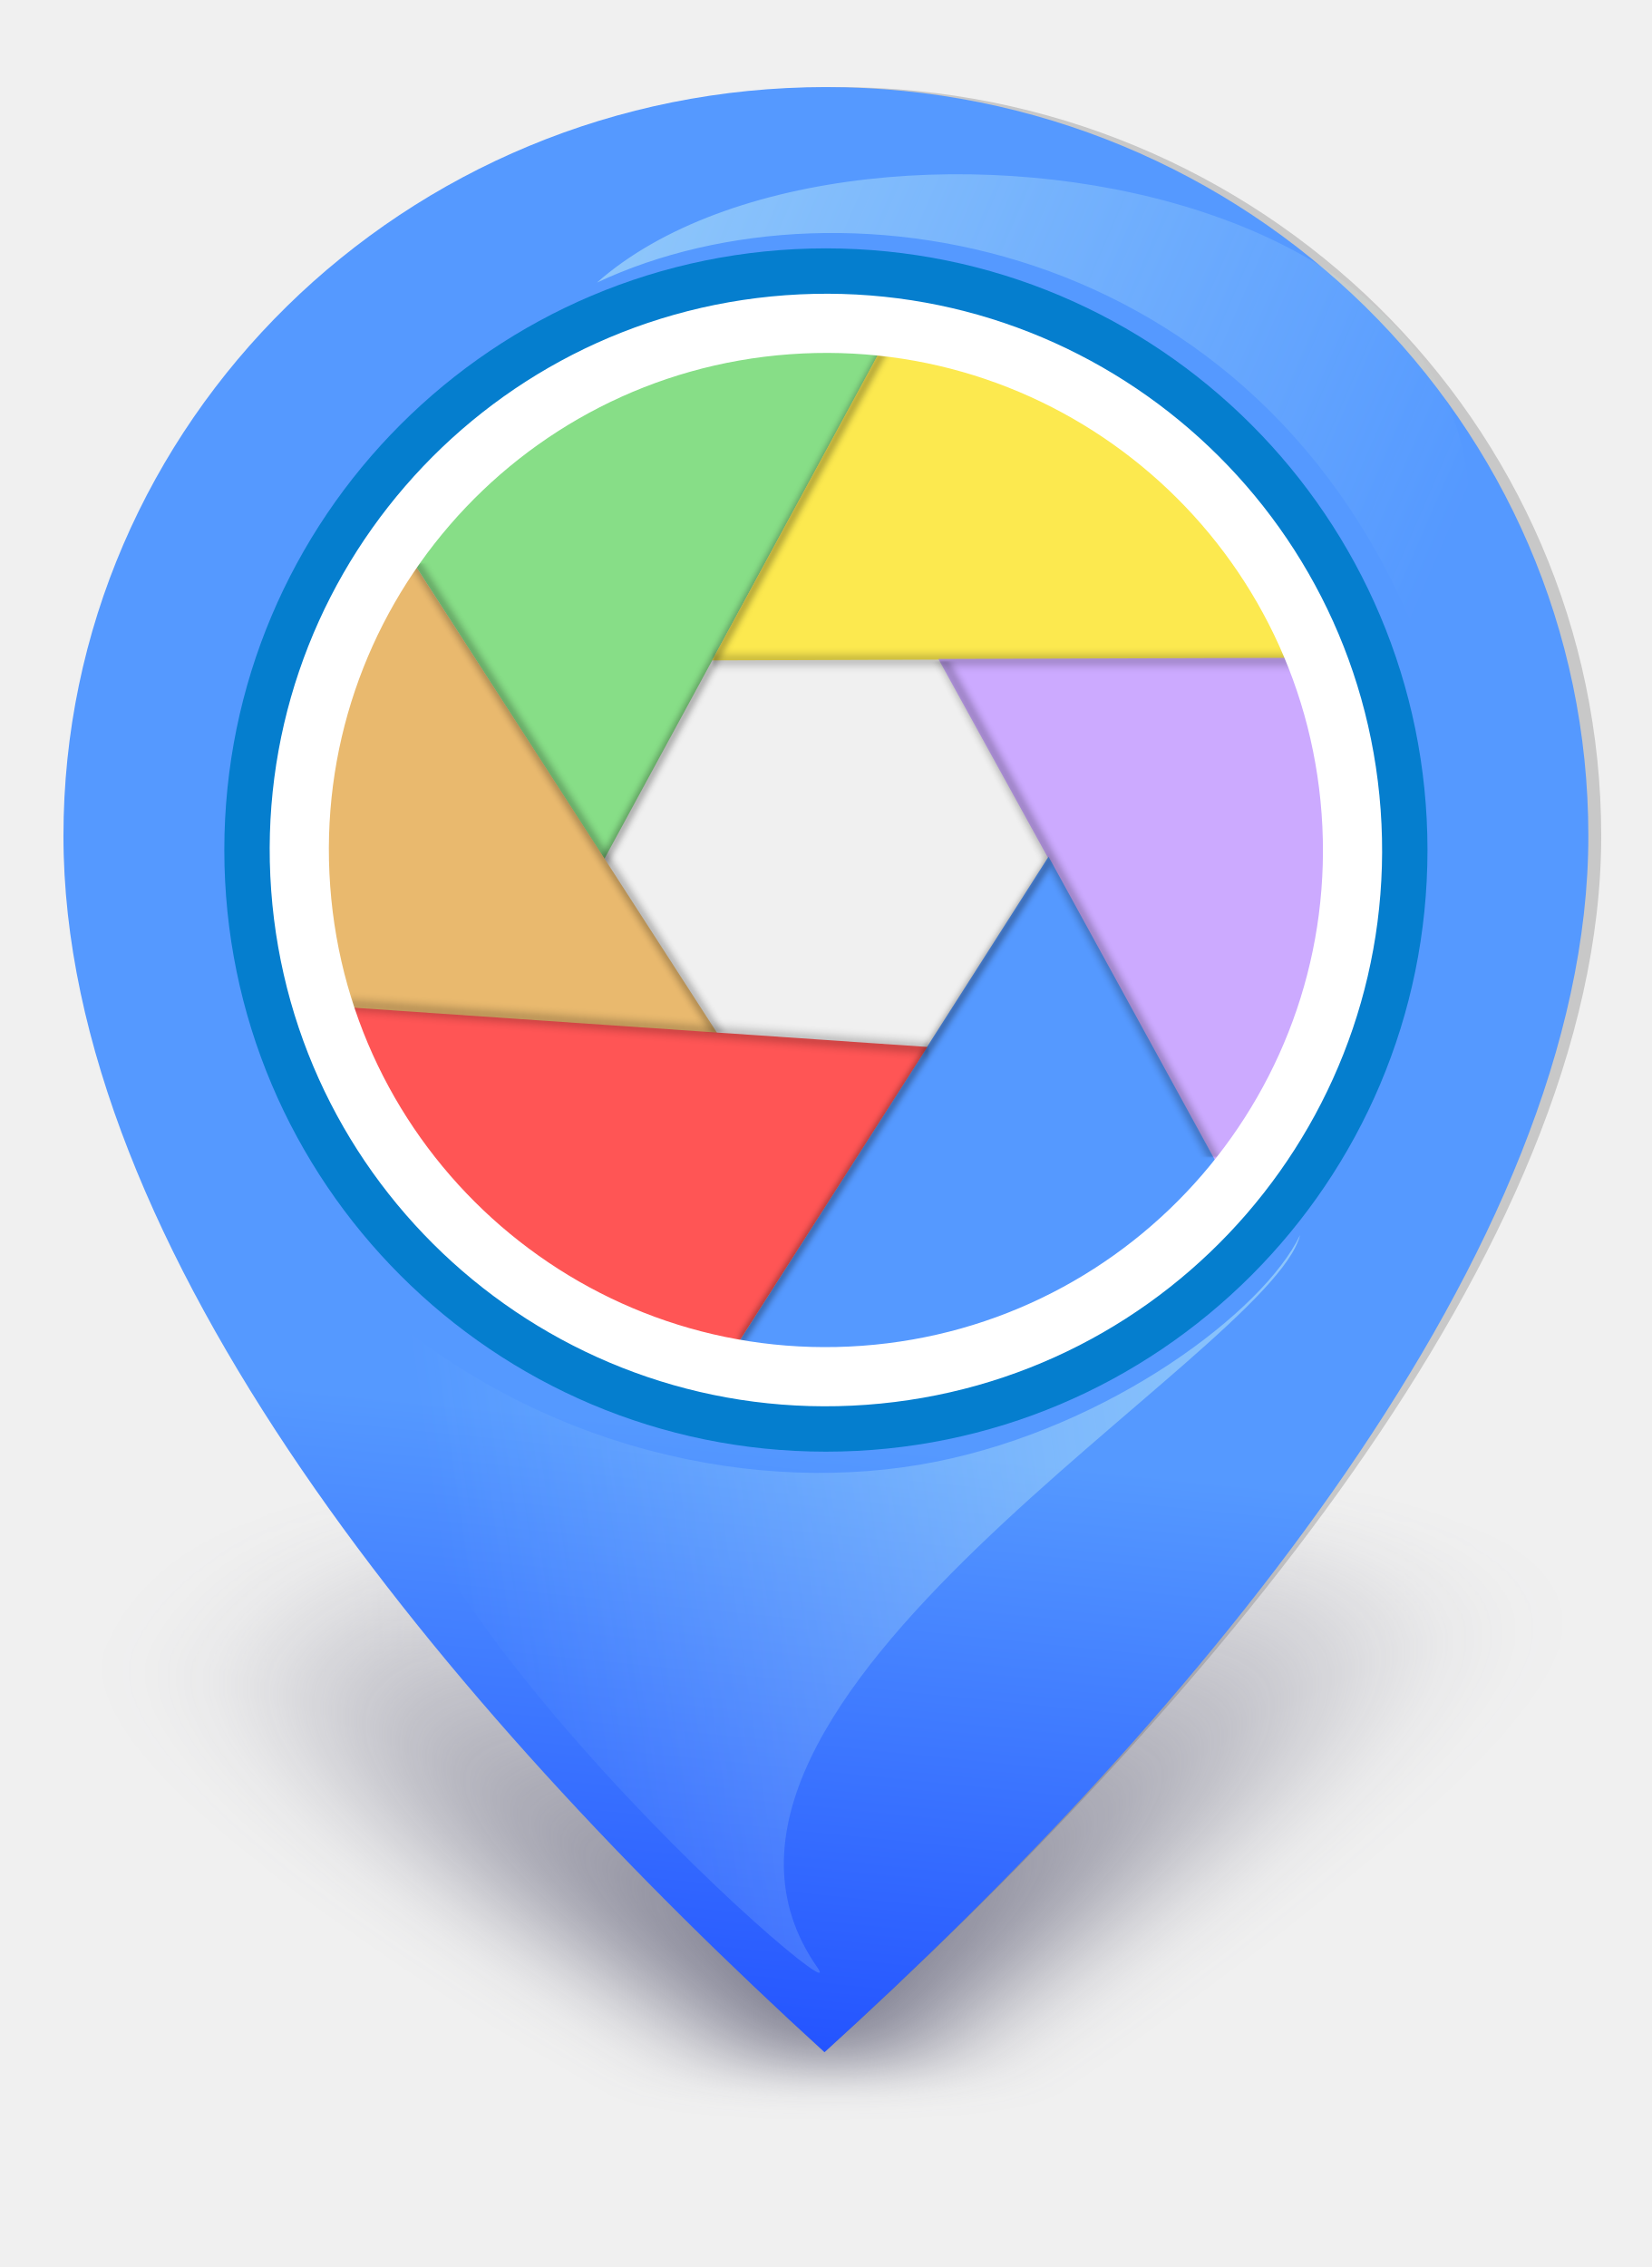
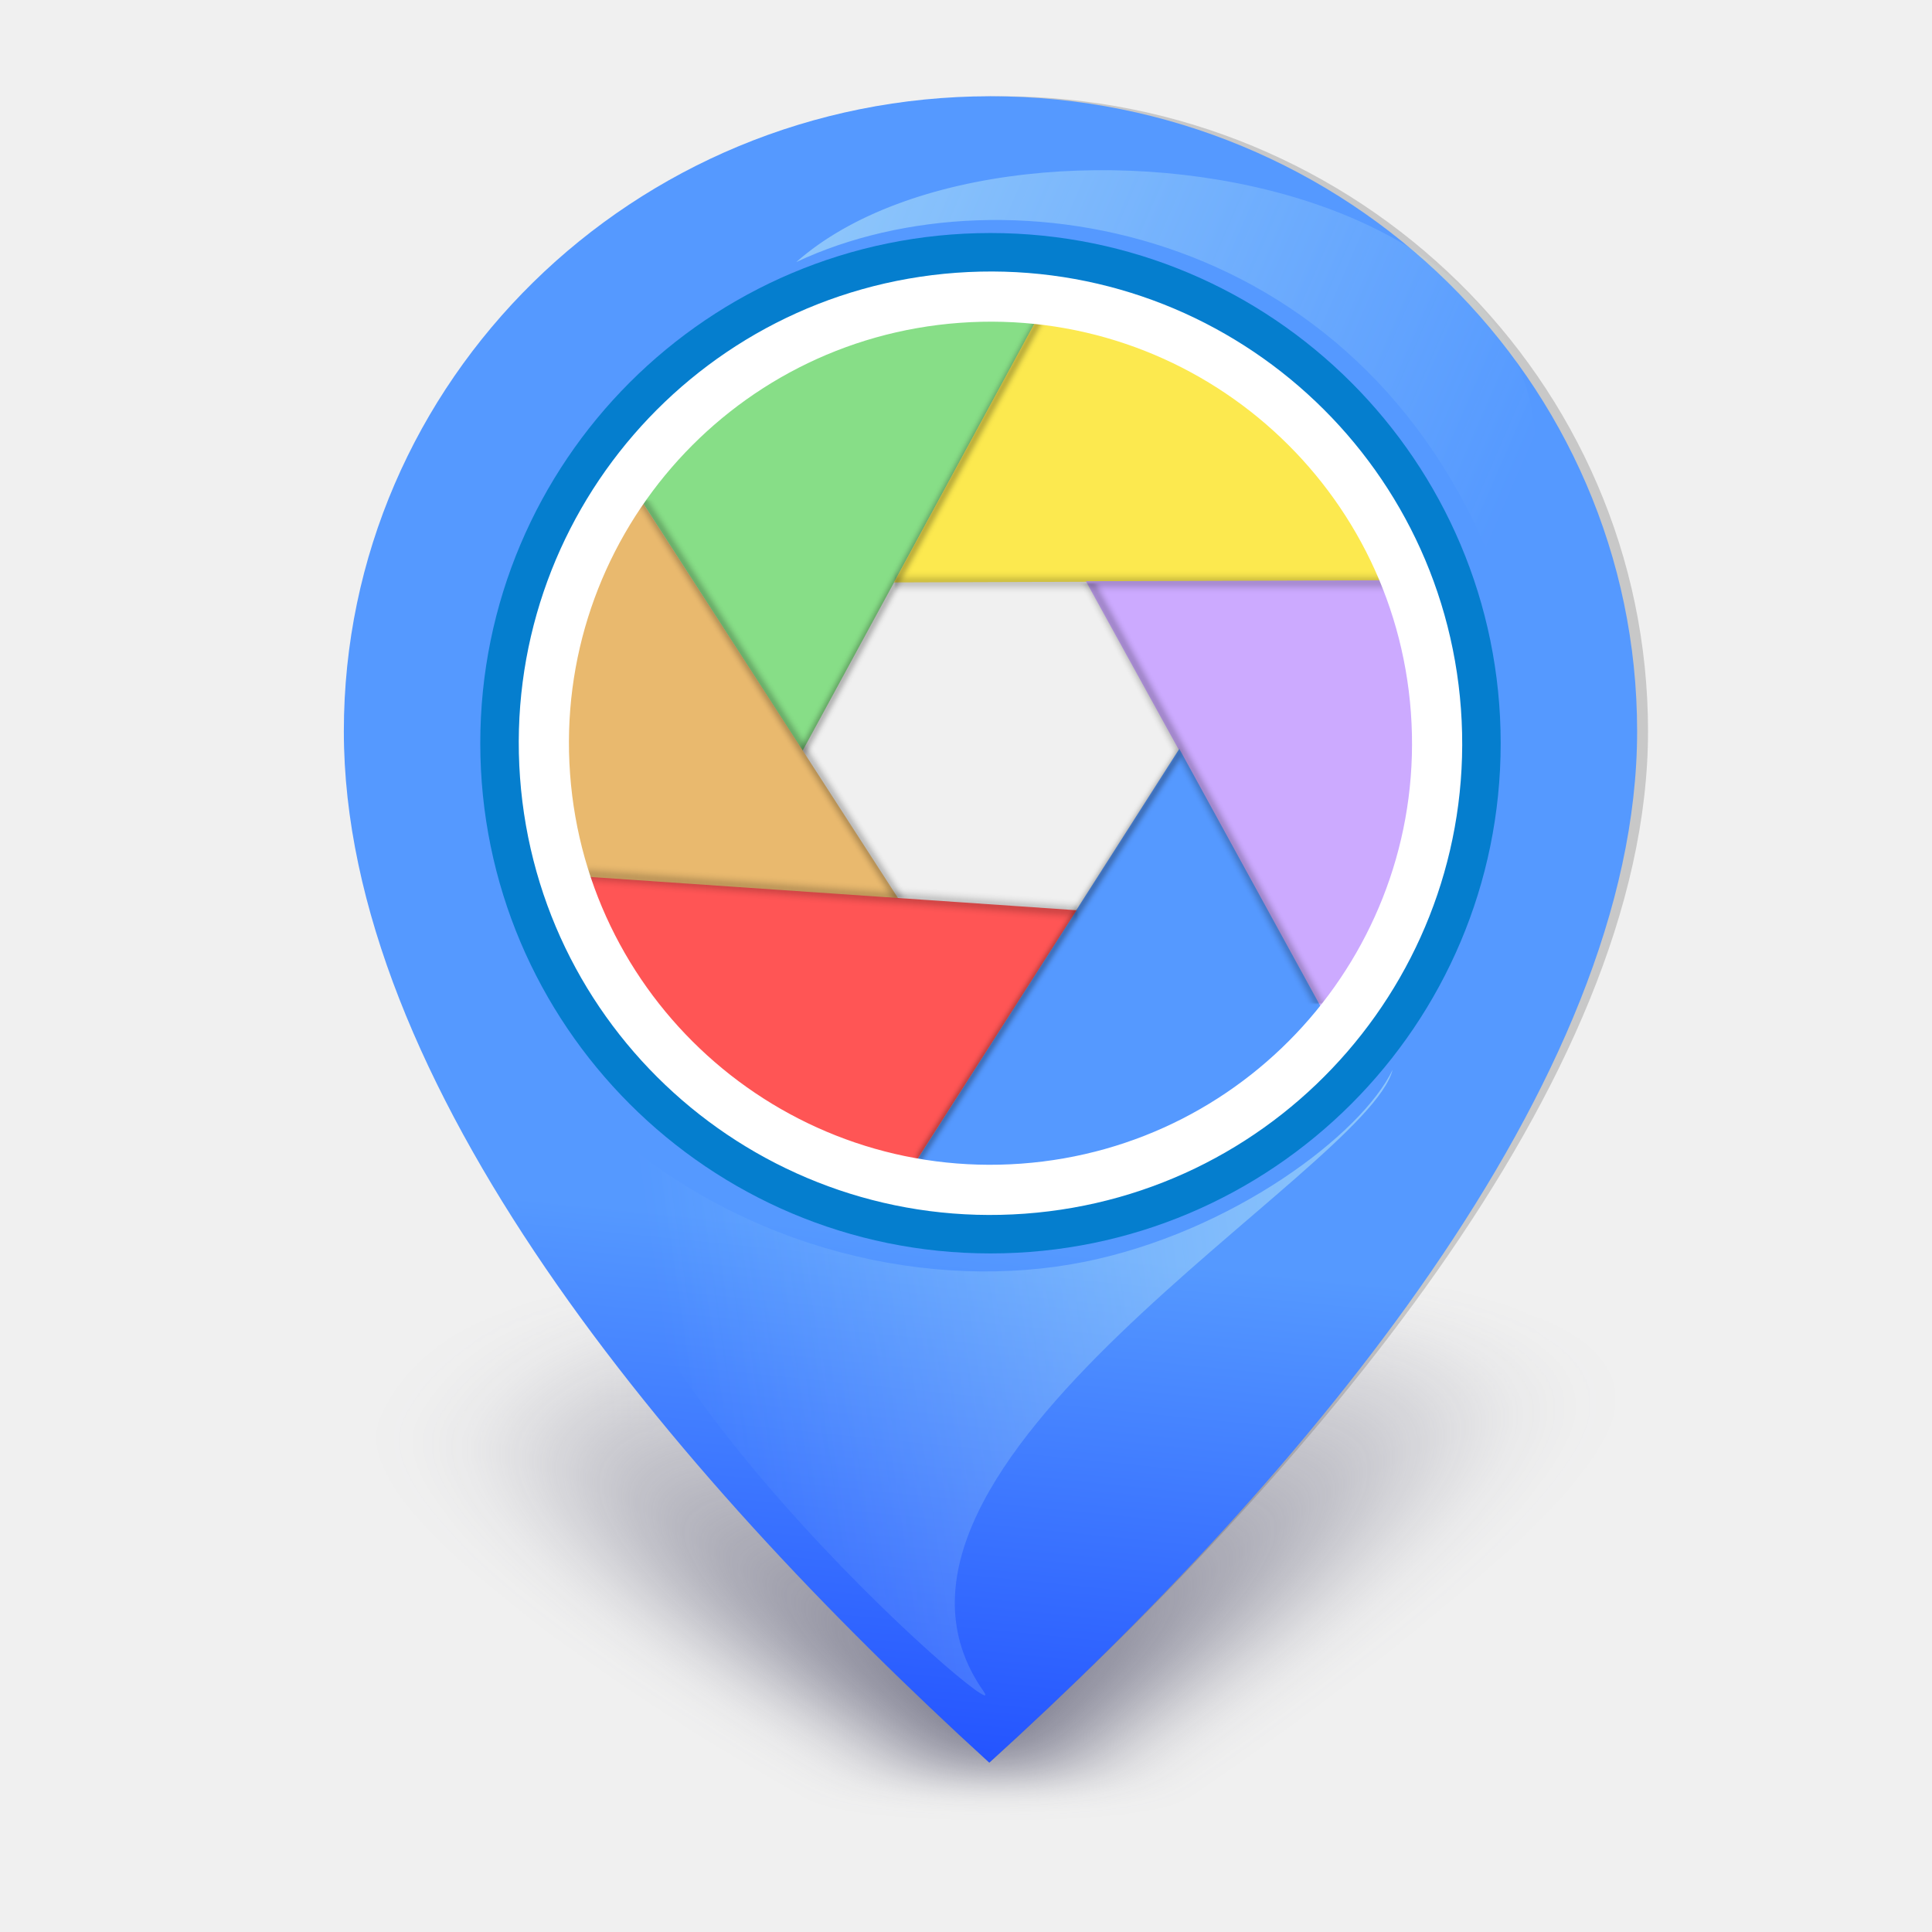
- <svg xmlns="http://www.w3.org/2000/svg" xmlns:xlink="http://www.w3.org/1999/xlink" width="217.532mm" height="298.515mm" viewBox="0 0 770.783 1057.731" id="svg2" version="1.1">
+ <svg xmlns="http://www.w3.org/2000/svg" xmlns:xlink="http://www.w3.org/1999/xlink" width="300mm" height="300mm" viewBox="0 0 1062.992 1062.992" id="svg2" version="1.1">
  <defs id="defs4">
    <linearGradient id="linearGradient6240">
      <stop style="stop-color:#d5fff6;stop-opacity:1;" offset="0" id="stop6242" />
      <stop style="stop-color:#d5fff6;stop-opacity:0;" offset="1" id="stop6244" />
    </linearGradient>
    <linearGradient id="linearGradient5196">
      <stop style="stop-color:#53536c;stop-opacity:1;" offset="0" id="stop5198" />
      <stop style="stop-color:#53536c;stop-opacity:0;" offset="1" id="stop5200" />
    </linearGradient>
    <linearGradient id="linearGradient5154">
      <stop style="stop-color:#5599ff;stop-opacity:1;" offset="0" id="stop5156" />
      <stop style="stop-color:#0021ff;stop-opacity:1" offset="1" id="stop5158" />
    </linearGradient>
-     <filter style="color-interpolation-filters:sRGB" id="filter5150" x="-0.036" width="1.072" y="-0.036" height="1.072">
+     <filter style="color-interpolation-filters:sRGB" id="filter5150" x="-0.057" width="1.113" y="-0.057" height="1.113">
      <feGaussianBlur stdDeviation="8.76" id="feGaussianBlur5152" />
    </filter>
    <linearGradient xlink:href="#linearGradient5154" id="linearGradient5160" x1="-3014.579" y1="809.938" x2="-3068.245" y2="1339.2" gradientUnits="userSpaceOnUse" gradientTransform="matrix(0.9231713,0,0,0.9231713,-233.1641,50.12259)" />
    <linearGradient xlink:href="#linearGradient5196" id="linearGradient5202" x1="-3346.986" y1="28.046" x2="-2880.865" y2="-0.812" gradientUnits="userSpaceOnUse" />
-     <filter style="color-interpolation-filters:sRGB" id="filter6000" x="-0.035" width="1.071" y="-0.02" height="1.039">
+     <filter style="color-interpolation-filters:sRGB" id="filter6000" x="-0.056" width="1.112" y="-0.021" height="1.043">
      <feGaussianBlur stdDeviation="2.003" id="feGaussianBlur6002" />
    </filter>
-     <filter style="color-interpolation-filters:sRGB" id="filter6074" x="-0.037" width="1.075" y="-0.313" height="1.627">
+     <filter style="color-interpolation-filters:sRGB" id="filter6074" x="-0.062" width="1.125" y="-0.198" height="1.395">
      <feGaussianBlur stdDeviation="11.532" id="feGaussianBlur6076" />
    </filter>
-     <linearGradient xlink:href="#linearGradient6240" id="linearGradient6246" x1="-2691.948" y1="311.936" x2="-2924.514" y2="809.496" gradientUnits="userSpaceOnUse" gradientTransform="matrix(0.550444,0.8348721,-0.8348721,0.550444,-939.4396,2772.865)" />
-     <linearGradient xlink:href="#linearGradient6240" id="linearGradient6250" gradientUnits="userSpaceOnUse" gradientTransform="matrix(-0.02714322,-0.9996316,0.9996316,-0.02714322,-3644.031,-2502.008)" x1="-2691.948" y1="311.936" x2="-2924.514" y2="809.496" />
+     <linearGradient xlink:href="#linearGradient6240" id="linearGradient6246" x1="-2691.948" y1="311.936" x2="-2924.514" y2="809.496" gradientUnits="userSpaceOnUse" gradientTransform="rotate(56.60252,-3044.469,514.1141)" />
+     <linearGradient xlink:href="#linearGradient6240" id="linearGradient6250" gradientUnits="userSpaceOnUse" gradientTransform="rotate(-91.55538,-3039.512,522.2095)" x1="-2691.948" y1="311.936" x2="-2924.514" y2="809.496" />
  </defs>
  <g id="layer1" transform="translate(3420.249,-123.5291)">
    <path style="fill:#000000" d="m -97.796,595.617 c -0.818,-1.688 -0.791,-1.732 0.262,-0.431 0.646,0.798 1.479,1.174 1.853,0.836 0.373,-0.338 0.408,-0.144 0.077,0.431 -0.832,1.446 -1.144,1.327 -2.192,-0.836 z M -347.52,568.79 c 0,-0.613 0.496,-1.115 1.102,-1.115 0.823,0 0.868,0.282 0.176,1.115 -0.509,0.613 -1.005,1.115 -1.102,1.115 -0.097,0 -0.176,-0.502 -0.176,-1.115 z" id="path4329" />
    <path style="fill:#000000" d="m -264.471,420.861 c -0.818,-1.688 -0.791,-1.732 0.262,-0.431 0.646,0.798 1.479,1.174 1.853,0.836 0.373,-0.338 0.408,-0.144 0.077,0.431 -0.832,1.446 -1.144,1.327 -2.192,-0.836 z m -249.724,-26.828 c 0,-0.613 0.496,-1.115 1.102,-1.115 0.823,0 0.868,0.282 0.176,1.115 -0.509,0.613 -1.005,1.115 -1.102,1.115 -0.097,0 -0.176,-0.502 -0.176,-1.115 z" id="path4327" />
-     <g id="g6266">
+     <g id="g6266" transform="translate(159.5748,12.32861)">
      <path style="opacity:1;fill:#c8c8c8;fill-opacity:1;stroke:none;stroke-width:24.156;stroke-miterlimit:4;stroke-dasharray:none;stroke-opacity:1" d="m -3028.859,164.161 c -196.493,0 -355.782,156.429 -355.782,349.392 0,192.963 172.296,405.077 349.74,566.894 173.36,-157.432 361.825,-373.931 361.825,-566.894 0,-192.963 -159.291,-349.392 -355.783,-349.392 z m 0,87.108 c 147.348,1e-5 266.796,119.449 266.796,266.797 0,147.348 -119.449,266.797 -266.796,266.797 -147.348,-10e-6 -266.796,-119.449 -266.796,-266.797 0,-147.348 119.449,-266.797 266.796,-266.797 z" id="path6264" />
      <path id="path5162" d="m -2855.267,-2.895 c 0,39.764 -28.204,80.088 -124.819,80.088 -96.616,0 -319.649,-52.633 -319.649,-52.633 0,0 208.29,-87.423 304.905,-87.423 96.616,0 139.563,20.204 139.563,59.968 z" style="opacity:1;fill:url(#linearGradient5202);fill-opacity:1;stroke:none;stroke-width:24.156;stroke-miterlimit:4;stroke-dasharray:none;stroke-opacity:1;filter:url(#filter6074)" transform="matrix(0.1948884,-0.6736448,3.530798,0.0328287,-2473.858,-1123.705)" />
      <circle transform="matrix(0.9231713,0,0,0.9231713,-233.1641,50.12259)" style="opacity:1;fill:none;fill-opacity:1;stroke:#050000;stroke-width:24.156;stroke-miterlimit:4;stroke-dasharray:none;stroke-opacity:1;filter:url(#filter5150)" id="circle5132" cx="-3034.858" cy="509.12" r="292" />
      <path style="fill:#87de87;fill-opacity:1;fill-rule:evenodd;stroke:none;stroke-width:1px;stroke-linecap:butt;stroke-linejoin:miter;stroke-opacity:1" d="m -3006.724,282.242 c -131.405,-17.011 -211.612,78.346 -223.583,99.241 l 92.042,142.838 z" id="path5096" />
      <path id="path5098" d="M -2812.467,430.692 C -2860.689,307.278 -2982.857,282.756 -3006.934,282.298 l -81.041,149.355 z" style="fill:#fce94f;fill-opacity:1;fill-rule:evenodd;stroke:none;stroke-width:1px;stroke-linecap:butt;stroke-linejoin:miter;stroke-opacity:1" />
      <path style="fill:#ccaaff;fill-opacity:1;fill-rule:evenodd;stroke:none;stroke-width:1px;stroke-linecap:butt;stroke-linejoin:miter;stroke-opacity:1" d="m -2849.351,672.266 c 85.154,-101.515 48.064,-220.471 36.917,-241.817 l -169.924,0.54 z" id="path5100" />
      <path id="path5102" d="m -3079.257,755.427 c 129.878,26.236 216.611,-63.226 230.026,-83.225 l -81.739,-148.975 z" style="fill:#5599ff;fill-opacity:1;fill-rule:evenodd;stroke:none;stroke-width:1px;stroke-linecap:butt;stroke-linejoin:miter;stroke-opacity:1" />
      <path id="path5124" d="m -3034.859,164.161 c -196.493,0 -355.782,156.429 -355.782,349.392 0,192.963 177.688,405.676 355.132,567.493 173.36,-157.432 356.433,-374.53 356.433,-567.493 0,-192.963 -159.291,-349.392 -355.783,-349.392 z m 0,87.108 a 266.797,266.797 0 0 1 266.796,266.797 266.797,266.797 0 0 1 -266.796,266.797 266.797,266.797 0 0 1 -266.796,-266.797 266.797,266.797 0 0 1 266.796,-266.797 z" style="opacity:1;fill:url(#linearGradient5160);fill-opacity:1;stroke:none;stroke-width:24.156;stroke-miterlimit:4;stroke-dasharray:none;stroke-opacity:1" />
      <circle r="269.566" cy="520.128" cx="-3034.858" id="path5130" style="opacity:1;fill:none;fill-opacity:1;stroke:#057ece;stroke-width:22.3;stroke-miterlimit:4;stroke-dasharray:none;stroke-opacity:1" />
      <path transform="matrix(0.9231713,0,0,0.9231713,-233.1641,50.12259)" id="path5874" d="m -3148.396,517.268 143.141,-261.532" style="fill:none;fill-rule:evenodd;stroke:#000000;stroke-width:1.2;stroke-linecap:butt;stroke-linejoin:miter;stroke-miterlimit:4;stroke-dasharray:none;stroke-opacity:1;filter:url(#filter6000)" />
      <path transform="matrix(0.4530175,0.8061436,-0.8171313,0.4469259,-1224.85,2648.756)" style="fill:none;fill-rule:evenodd;stroke:#000000;stroke-width:1.2;stroke-linecap:butt;stroke-linejoin:miter;stroke-miterlimit:4;stroke-dasharray:none;stroke-opacity:1;filter:url(#filter6000)" d="m -3070.422,577.193 139.83,-252.219" id="path6004" />
      <path id="path6006" d="m -3070.422,577.193 138.48,-249.168" style="fill:none;fill-rule:evenodd;stroke:#000000;stroke-width:1.2;stroke-linecap:butt;stroke-linejoin:miter;stroke-miterlimit:4;stroke-dasharray:none;stroke-opacity:1;filter:url(#filter6000)" transform="matrix(-0.4950981,0.7791811,-0.7791811,-0.4950981,-4050.279,3110.238)" />
      <path id="path5094" d="m -3230.359,381.385 c -77.883,107.195 -32.605,223.282 -19.998,243.8 l 169.475,-12.364 z" style="fill:#e9b96e;fill-opacity:1;fill-rule:evenodd;stroke:none;stroke-width:1px;stroke-linecap:butt;stroke-linejoin:miter;stroke-opacity:1" />
      <path style="fill:#ff5555;fill-opacity:1;fill-rule:evenodd;stroke:none;stroke-width:1px;stroke-linecap:butt;stroke-linejoin:miter;stroke-opacity:1" d="m -3262.358,593.208 c 39.248,126.555 159.343,159.774 183.325,161.957 l 91.543,-143.159 z" id="path5104" />
      <path transform="matrix(-0.4950981,0.7791811,-0.7791811,-0.4950981,-4295.86,3067.101)" style="fill:none;fill-rule:evenodd;stroke:#000000;stroke-width:1.2;stroke-linecap:butt;stroke-linejoin:miter;stroke-miterlimit:4;stroke-dasharray:none;stroke-opacity:1;filter:url(#filter6000)" d="m -3072.268,579.462 118.472,-255.64" id="path6008" />
      <path id="path6010" d="m -3072.777,573.796 158.655,-241.26" style="fill:none;fill-rule:evenodd;stroke:#000000;stroke-width:1.2;stroke-linecap:butt;stroke-linejoin:miter;stroke-miterlimit:4;stroke-dasharray:none;stroke-opacity:1;filter:url(#filter6000)" transform="matrix(0.4530175,0.8061436,-0.8171313,0.4469259,-1395.262,2813.188)" />
      <path transform="matrix(0.9025111,0.2014102,-0.2132832,0.9066182,-228.9807,809.5809)" style="fill:none;fill-rule:evenodd;stroke:#000000;stroke-width:1.2;stroke-linecap:butt;stroke-linejoin:miter;stroke-miterlimit:4;stroke-dasharray:none;stroke-opacity:1;filter:url(#filter6000)" d="m -3010.995,602.94 96.291,-268.861" id="path6012" />
-       <circle transform="matrix(0.9973492,-0.0727639,0.0727639,0.9973492,0,0)" r="245.731" cy="297.921" cx="-3064.659" id="path5106" style="opacity:1;fill:none;fill-opacity:1;stroke:#ffffff;stroke-width:27.609;stroke-miterlimit:4;stroke-dasharray:none;stroke-opacity:1" />
+       <circle transform="rotate(-4.172752)" r="245.731" cy="297.921" cx="-3064.659" id="path5106" style="opacity:1;fill:none;fill-opacity:1;stroke:#ffffff;stroke-width:27.609;stroke-miterlimit:4;stroke-dasharray:none;stroke-opacity:1" />
      <path id="path6178" d="m -2813.618,699.829 c -14.141,55.764 -311.83,218.486 -225.034,341.964 18.914,26.907 -246.899,-202.789 -210.193,-312.854 79.507,71.825 183.394,92.892 265.099,76.64 81.704,-16.252 153.088,-70.245 170.128,-105.75 z" style="opacity:0.59;fill:url(#linearGradient6246);fill-opacity:1;fill-rule:evenodd;stroke:none;stroke-width:1px;stroke-linecap:butt;stroke-linejoin:miter;stroke-opacity:1" />
      <path style="opacity:0.59;fill:url(#linearGradient6250);fill-opacity:1;fill-rule:evenodd;stroke:none;stroke-width:1px;stroke-linecap:butt;stroke-linejoin:miter;stroke-opacity:1" d="m -3141.686,255.37 c 119.854,-105.908 494.526,-45.068 388.127,179.72 -70.796,-199.343 -272.259,-234.239 -388.127,-179.72 z" id="path6248" />
    </g>
  </g>
</svg>
